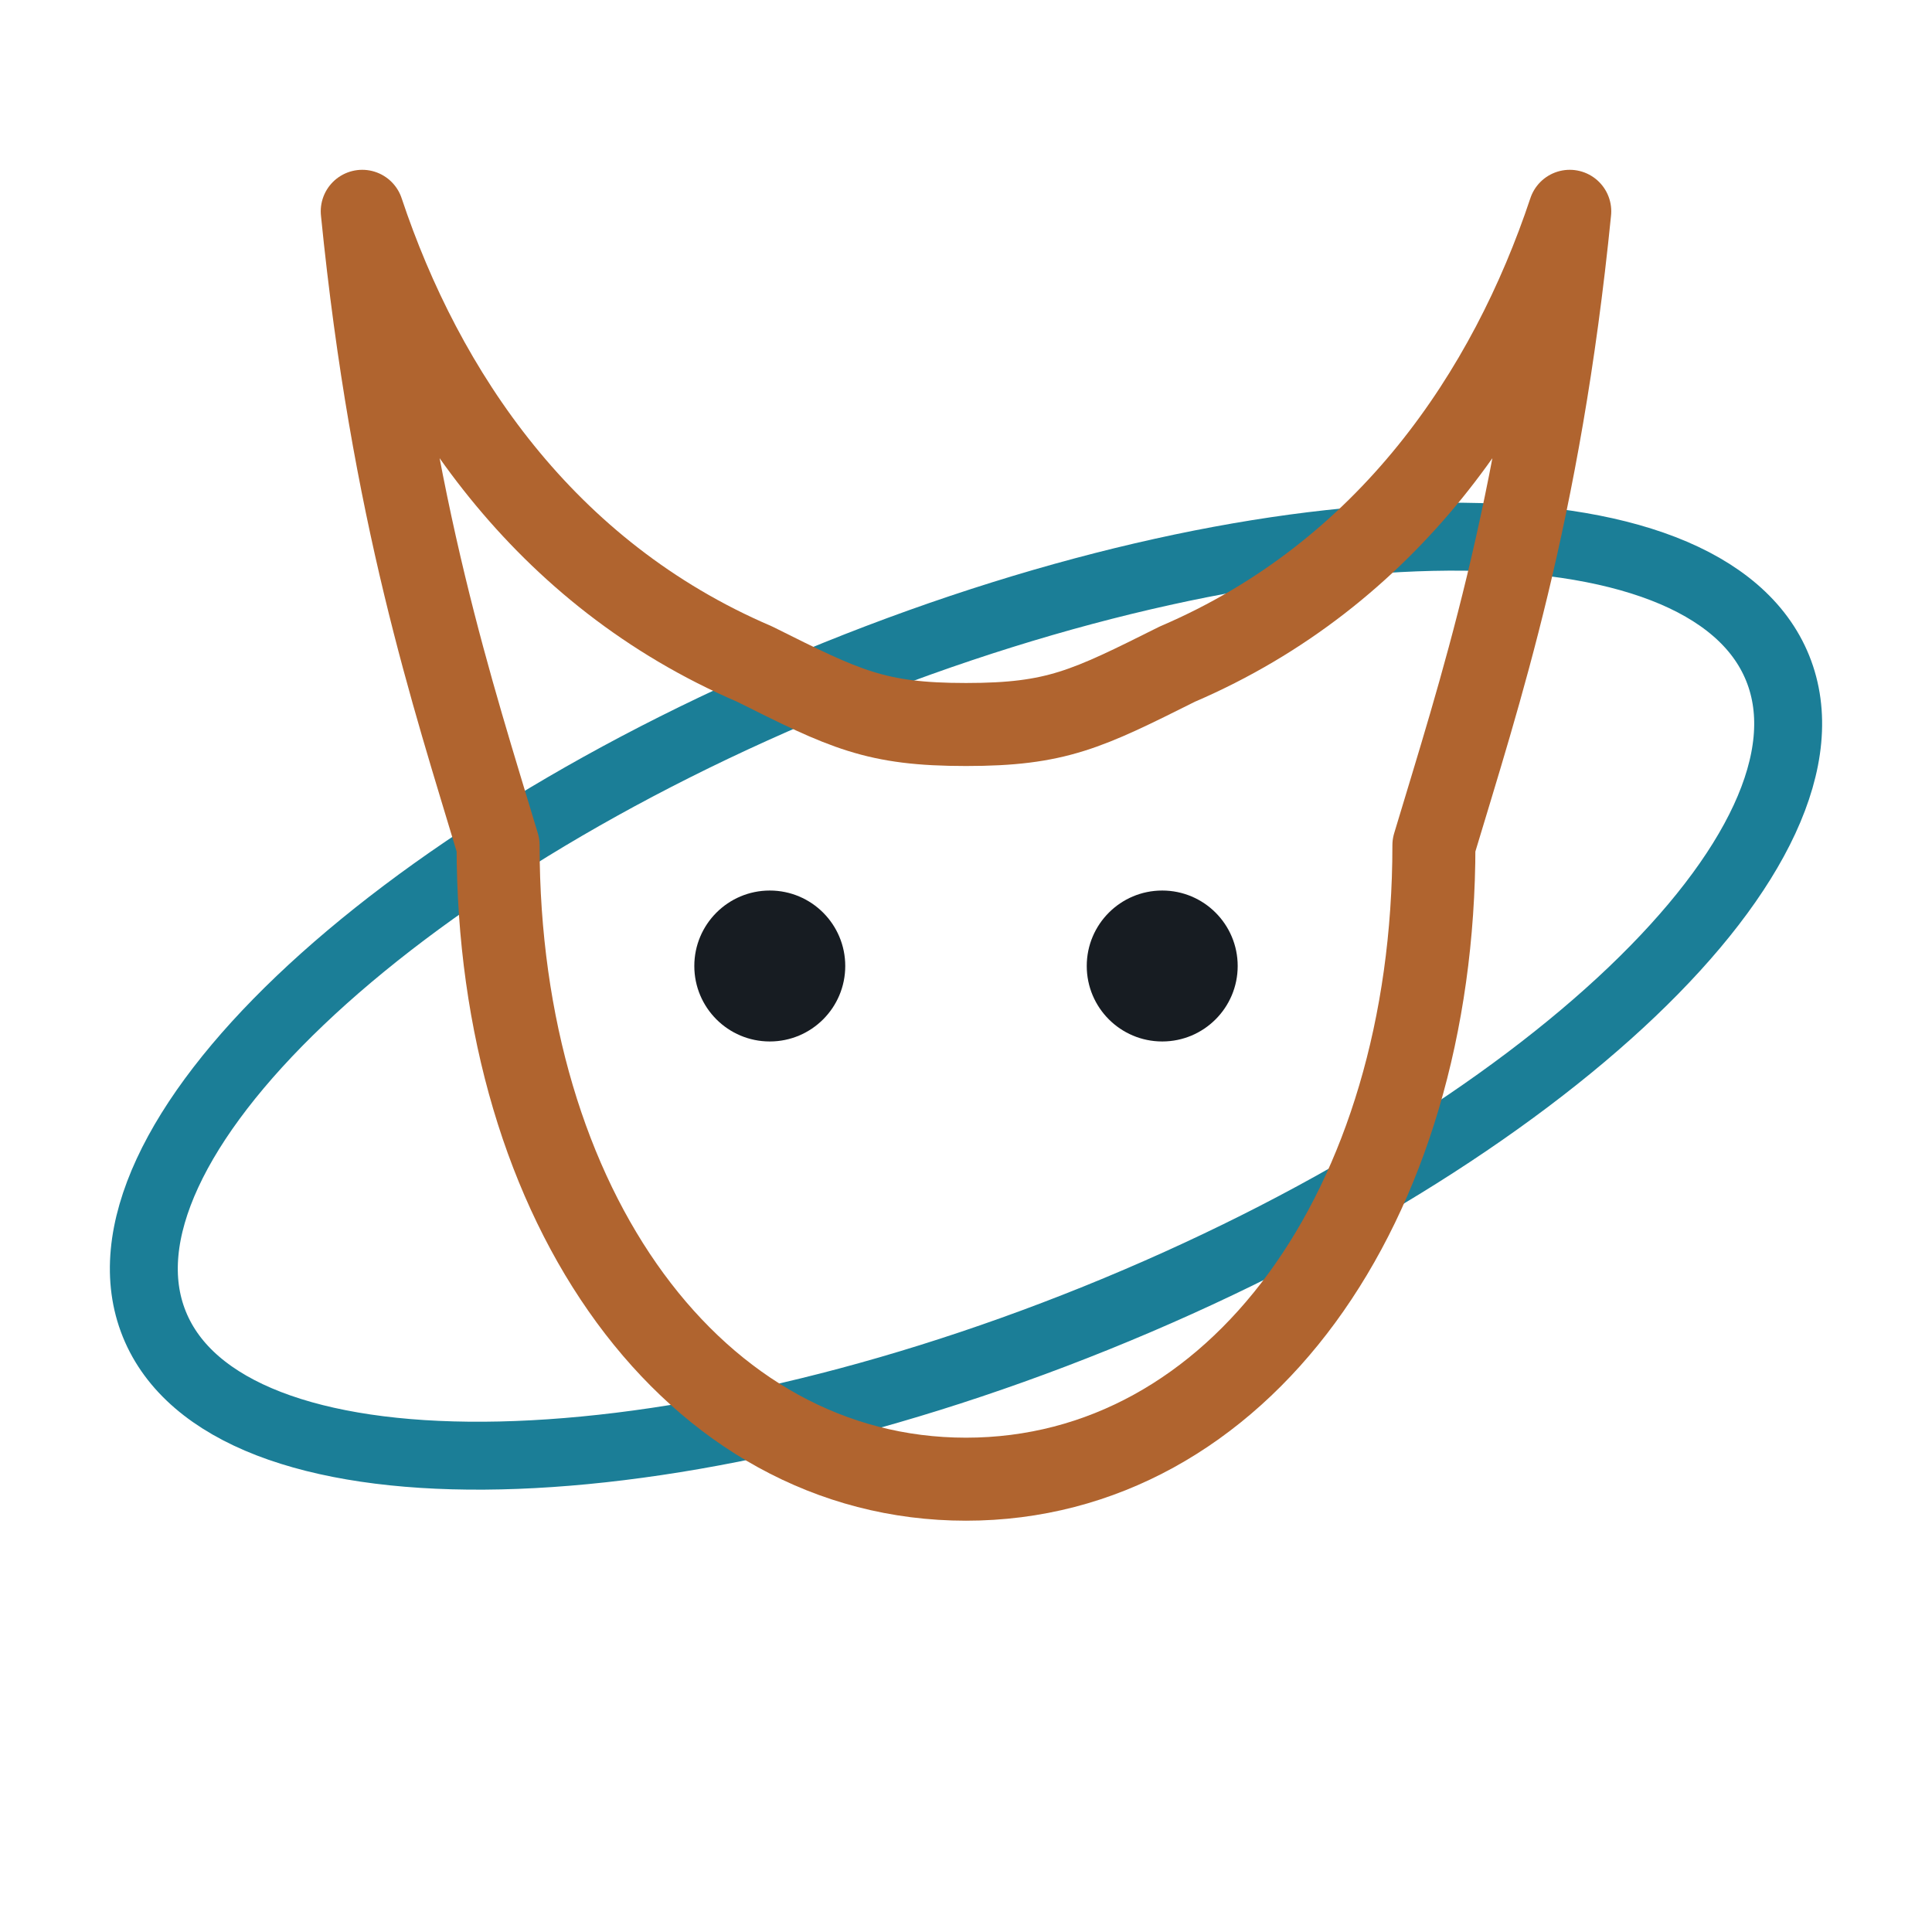
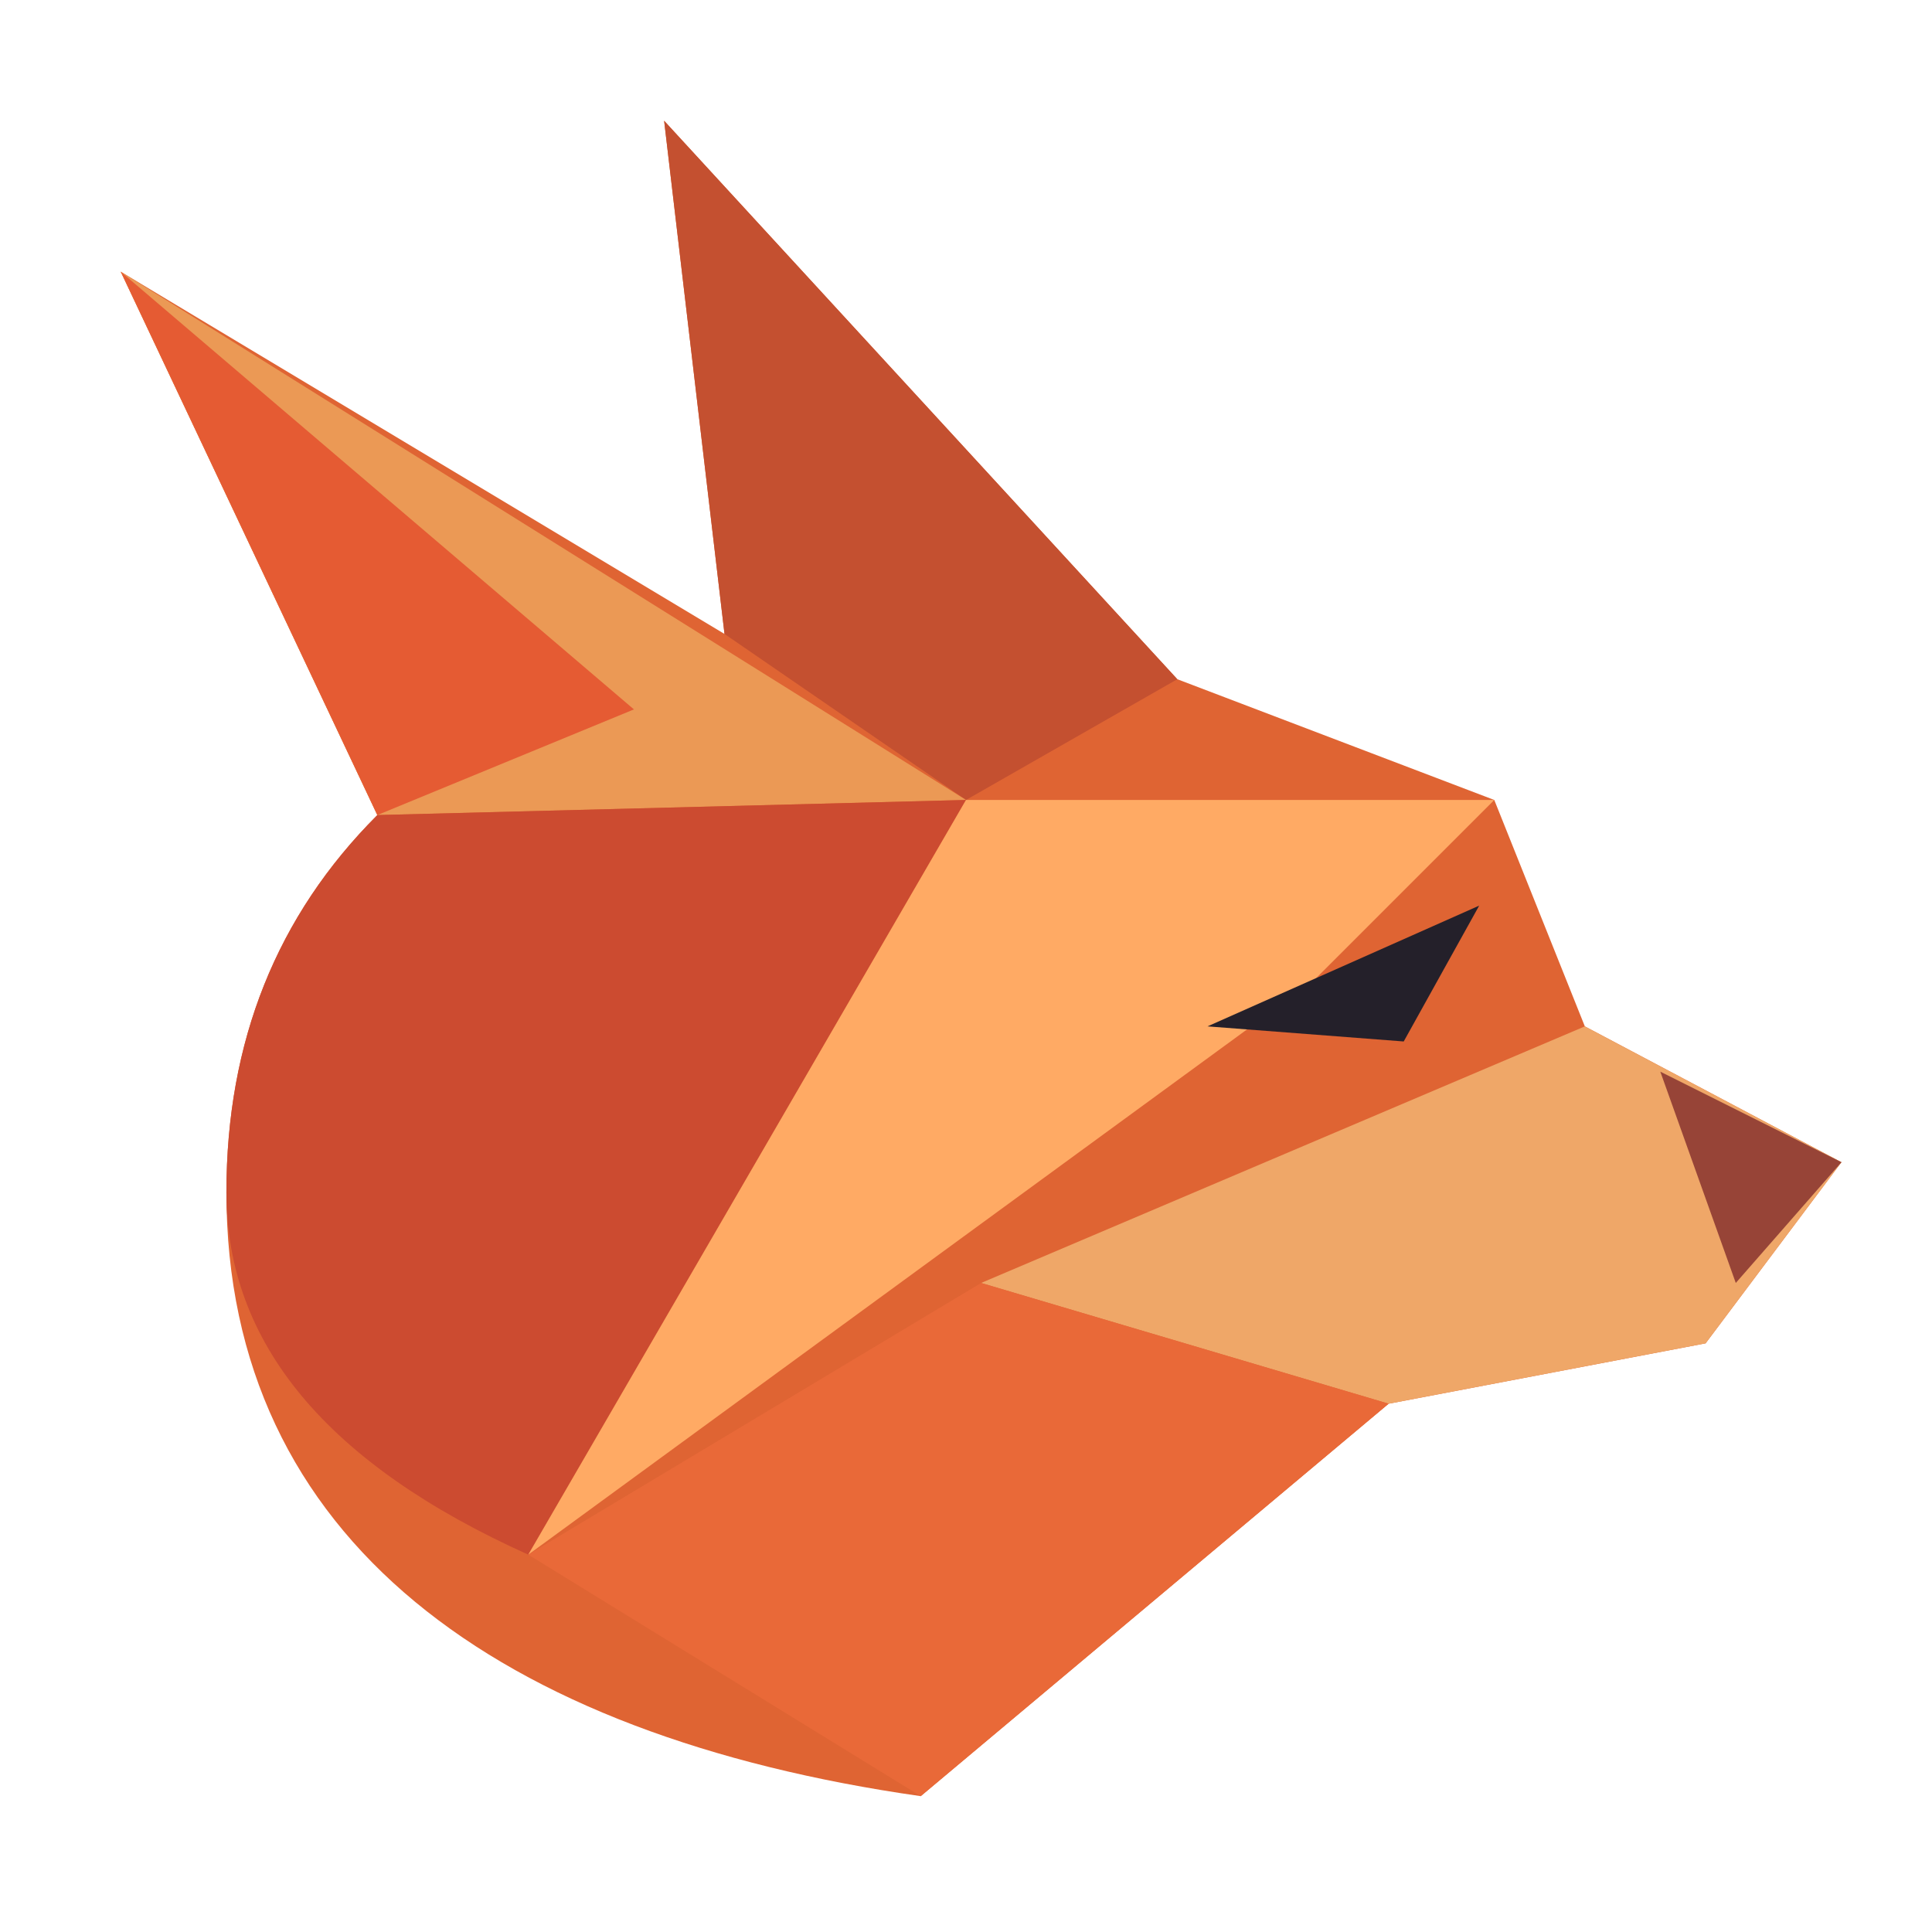
- <svg xmlns="http://www.w3.org/2000/svg" viewBox="0 0 128 128" fill="none" role="img" aria-label="Caracal">
-   <ellipse cx="64" cy="66" rx="58" ry="23" stroke="#1B7E97" stroke-width="4.5" transform="rotate(-22 64 66)" />
-   <path d="M24 14 C26 34 30 46 33 56 C33 80 46 98 64 98 C82 98 95 80 95 56 C98 46 102 34 104 14 C100 26 92 38 78 44 C72 47 70 48 64 48 C58 48 56 47 50 44 C36 38 28 26 24 14 Z" stroke="#B0642F" stroke-width="5.5" stroke-linejoin="round" stroke-linecap="round" />
-   <circle cx="51" cy="64" r="5" fill="#171C22" />
-   <circle cx="77" cy="64" r="5" fill="#171C22" />
+ <svg xmlns="http://www.w3.org/2000/svg" viewBox="0 0 128 128" role="img" aria-label="Caracal">
+   <path fill="#DF6433" d="M8 18 48 42 44 8 78 45 99 53 105 68 122 77 113 89 92 93 61 119C33 115 15 102 15 79Q15 64 25 54Z" />
+   <path fill="#C45030" d="M44 8 78 45 64 53 48 42Z" />
+   <path fill="#EB9955" d="M8 18 64 53 25 54Z" />
+   <path fill="#E55B33" d="M8 18 42 47 25 54Z" />
+   <path fill="#CC4B30" d="M15 79Q15 64 25 54L64 53 35 103Q15 94 15 79Z" />
+   <path fill="#FFAA64" d="M35 103 64 53 99 53 87 65Z" />
+   <path fill="#EFA768" d="M65 85 105 68 122 77 113 89 92 93Z" />
+   <path fill="#E96938" d="M35 103 65 85 92 93 61 119Z" />
+   <path fill="#24202A" d="M80 68 98 60 93 69Z" />
+   <path fill="#974437" d="M110 71 122 77 115 85Z" />
</svg>
